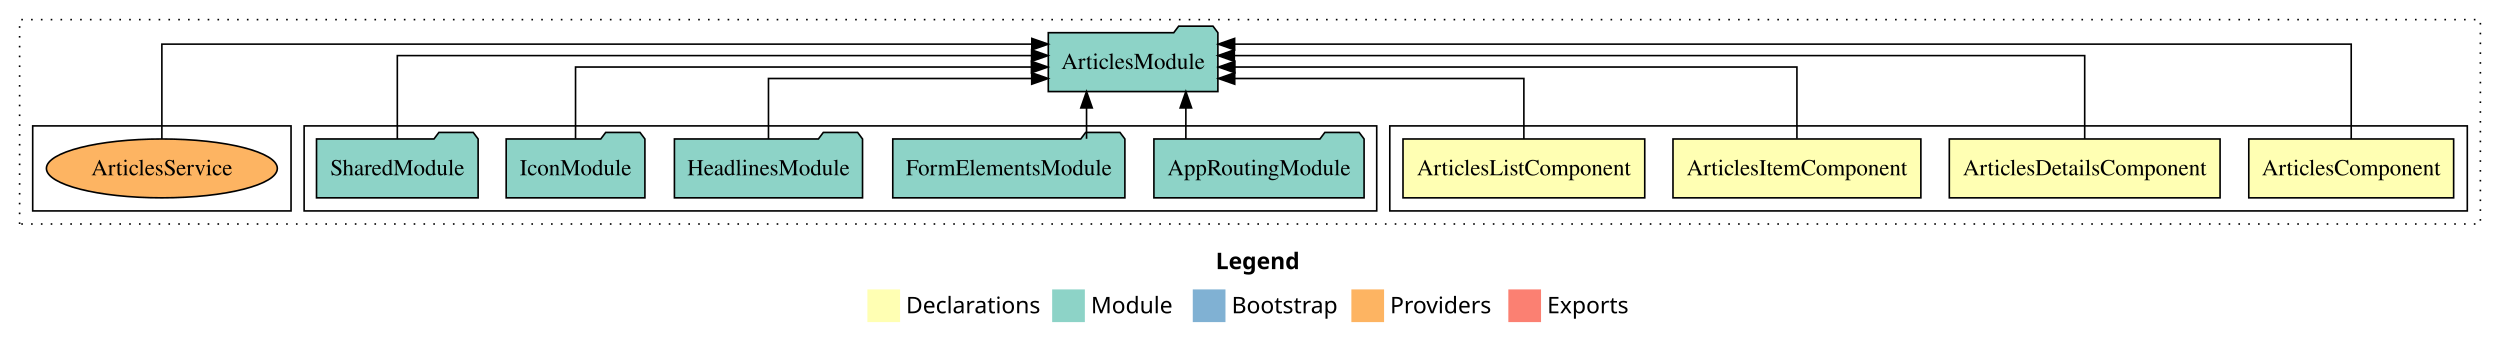
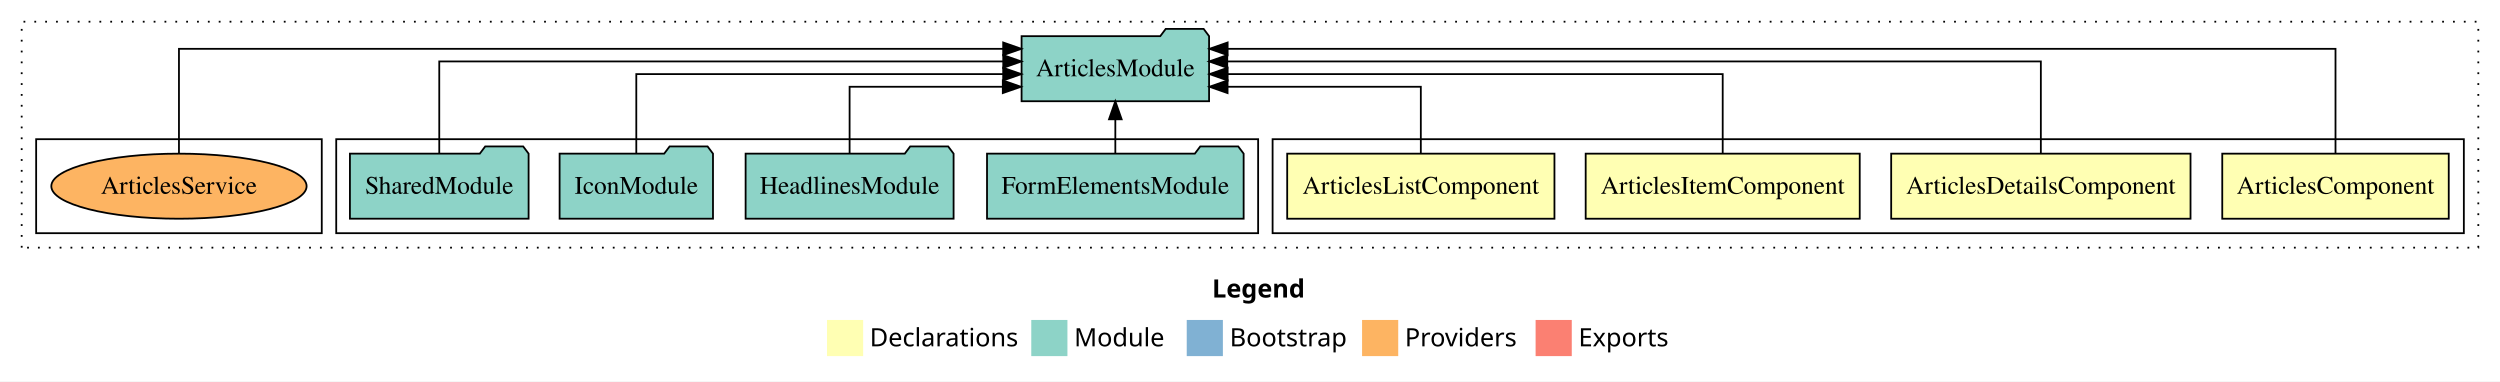
- <svg xmlns="http://www.w3.org/2000/svg" width="1529pt" height="211pt" viewBox="0.00 0.00 1529.00 211.00">
+ <svg xmlns="http://www.w3.org/2000/svg" width="1383pt" height="211pt" viewBox="0.00 0.00 1383.00 211.00">
  <g id="graph0" class="graph" transform="scale(1 1) rotate(0) translate(4 207)">
-     <polygon fill="#ffffff" stroke="transparent" points="-4,4 -4,-207 1525,-207 1525,4 -4,4" />
-     <text text-anchor="start" x="739.509" y="-42.4" font-family="sans-serif" font-weight="bold" font-size="14.00" fill="#000000">Legend</text>
-     <polygon fill="#ffffb3" stroke="transparent" points="526.5,-10 526.5,-30 546.5,-30 546.5,-10 526.5,-10" />
-     <text text-anchor="start" x="550.129" y="-15.4" font-family="sans-serif" font-size="14.00" fill="#000000">  Declarations</text>
-     <polygon fill="#8dd3c7" stroke="transparent" points="639.5,-10 639.5,-30 659.5,-30 659.5,-10 639.5,-10" />
-     <text text-anchor="start" x="663.225" y="-15.4" font-family="sans-serif" font-size="14.00" fill="#000000">  Module</text>
-     <polygon fill="#80b1d3" stroke="transparent" points="725.5,-10 725.5,-30 745.5,-30 745.5,-10 725.5,-10" />
-     <text text-anchor="start" x="749.281" y="-15.4" font-family="sans-serif" font-size="14.00" fill="#000000">  Bootstrap</text>
-     <polygon fill="#fdb462" stroke="transparent" points="822.5,-10 822.5,-30 842.5,-30 842.5,-10 822.5,-10" />
-     <text text-anchor="start" x="846.173" y="-15.4" font-family="sans-serif" font-size="14.00" fill="#000000">  Providers</text>
-     <polygon fill="#fb8072" stroke="transparent" points="918.5,-10 918.5,-30 938.5,-30 938.5,-10 918.5,-10" />
-     <text text-anchor="start" x="942.226" y="-15.4" font-family="sans-serif" font-size="14.00" fill="#000000">  Exports</text>
+     <polygon fill="#ffffff" stroke="transparent" points="-4,4 -4,-207 1379,-207 1379,4 -4,4" />
+     <text text-anchor="start" x="666.509" y="-42.4" font-family="sans-serif" font-weight="bold" font-size="14.00" fill="#000000">Legend</text>
+     <polygon fill="#ffffb3" stroke="transparent" points="453.5,-10 453.5,-30 473.5,-30 473.5,-10 453.5,-10" />
+     <text text-anchor="start" x="477.129" y="-15.4" font-family="sans-serif" font-size="14.00" fill="#000000">  Declarations</text>
+     <polygon fill="#8dd3c7" stroke="transparent" points="566.5,-10 566.5,-30 586.5,-30 586.5,-10 566.5,-10" />
+     <text text-anchor="start" x="590.225" y="-15.4" font-family="sans-serif" font-size="14.00" fill="#000000">  Module</text>
+     <polygon fill="#80b1d3" stroke="transparent" points="652.5,-10 652.5,-30 672.5,-30 672.5,-10 652.5,-10" />
+     <text text-anchor="start" x="676.281" y="-15.4" font-family="sans-serif" font-size="14.00" fill="#000000">  Bootstrap</text>
+     <polygon fill="#fdb462" stroke="transparent" points="749.5,-10 749.5,-30 769.5,-30 769.5,-10 749.5,-10" />
+     <text text-anchor="start" x="773.173" y="-15.4" font-family="sans-serif" font-size="14.00" fill="#000000">  Providers</text>
+     <polygon fill="#fb8072" stroke="transparent" points="845.5,-10 845.5,-30 865.5,-30 865.5,-10 845.5,-10" />
+     <text text-anchor="start" x="869.226" y="-15.4" font-family="sans-serif" font-size="14.00" fill="#000000">  Exports</text>
    <g id="clust1" class="cluster">
-       <polygon fill="none" stroke="#000000" stroke-dasharray="1,5" points="8,-70 8,-195 1513,-195 1513,-70 8,-70" />
+       <polygon fill="none" stroke="#000000" stroke-dasharray="1,5" points="8,-70 8,-195 1367,-195 1367,-70 8,-70" />
    </g>
    <g id="clust2" class="cluster">
-       <polygon fill="none" stroke="#000000" points="846,-78 846,-130 1505,-130 1505,-78 846,-78" />
+       <polygon fill="none" stroke="#000000" points="700,-78 700,-130 1359,-130 1359,-78 700,-78" />
    </g>
    <g id="clust7" class="cluster">
-       <polygon fill="none" stroke="#000000" points="182,-78 182,-130 838,-130 838,-78 182,-78" />
+       <polygon fill="none" stroke="#000000" points="182,-78 182,-130 692,-130 692,-78 182,-78" />
    </g>
    <g id="clust10" class="cluster">
      <polygon fill="none" stroke="#000000" points="16,-78 16,-130 174,-130 174,-78 16,-78" />
    </g>
    <g id="node1" class="node">
-       <polygon fill="#ffffb3" stroke="#000000" points="1496.646,-122 1371.354,-122 1371.354,-86 1496.646,-86 1496.646,-122" />
-       <text text-anchor="middle" x="1434" y="-99.8" font-family="Times,serif" font-size="14.00" fill="#000000">ArticlesComponent</text>
+       <polygon fill="#ffffb3" stroke="#000000" points="1350.646,-122 1225.354,-122 1225.354,-86 1350.646,-86 1350.646,-122" />
+       <text text-anchor="middle" x="1288" y="-99.8" font-family="Times,serif" font-size="14.00" fill="#000000">ArticlesComponent</text>
    </g>
    <g id="node5" class="node">
-       <polygon fill="#8dd3c7" stroke="#000000" points="740.863,-187 737.863,-191 716.863,-191 713.863,-187 637.137,-187 637.137,-151 740.863,-151 740.863,-187" />
-       <text text-anchor="middle" x="689" y="-164.8" font-family="Times,serif" font-size="14.00" fill="#000000">ArticlesModule</text>
+       <polygon fill="#8dd3c7" stroke="#000000" points="664.863,-187 661.863,-191 640.863,-191 637.863,-187 561.137,-187 561.137,-151 664.863,-151 664.863,-187" />
+       <text text-anchor="middle" x="613" y="-164.8" font-family="Times,serif" font-size="14.00" fill="#000000">ArticlesModule</text>
    </g>
    <g id="edge1" class="edge">
-       <path fill="none" stroke="#000000" d="M1434,-122.011C1434,-144.485 1434,-180 1434,-180 1434,-180 751.091,-180 751.091,-180" />
-       <polygon fill="#000000" stroke="#000000" points="751.091,-176.5 741.091,-180 751.091,-183.5 751.091,-176.5" />
+       <path fill="none" stroke="#000000" d="M1288,-122.011C1288,-144.485 1288,-180 1288,-180 1288,-180 675.125,-180 675.125,-180" />
+       <polygon fill="#000000" stroke="#000000" points="675.125,-176.5 665.125,-180 675.125,-183.5 675.125,-176.5" />
    </g>
    <g id="node2" class="node">
-       <polygon fill="#ffffb3" stroke="#000000" points="1353.798,-122 1188.202,-122 1188.202,-86 1353.798,-86 1353.798,-122" />
-       <text text-anchor="middle" x="1271" y="-99.8" font-family="Times,serif" font-size="14.00" fill="#000000">ArticlesDetailsComponent</text>
+       <polygon fill="#ffffb3" stroke="#000000" points="1207.798,-122 1042.202,-122 1042.202,-86 1207.798,-86 1207.798,-122" />
+       <text text-anchor="middle" x="1125" y="-99.8" font-family="Times,serif" font-size="14.00" fill="#000000">ArticlesDetailsComponent</text>
    </g>
    <g id="edge2" class="edge">
-       <path fill="none" stroke="#000000" d="M1271,-122.129C1271,-142.572 1271,-173 1271,-173 1271,-173 750.904,-173 750.904,-173" />
-       <polygon fill="#000000" stroke="#000000" points="750.904,-169.5 740.904,-173 750.904,-176.5 750.904,-169.5" />
+       <path fill="none" stroke="#000000" d="M1125,-122.129C1125,-142.572 1125,-173 1125,-173 1125,-173 674.911,-173 674.911,-173" />
+       <polygon fill="#000000" stroke="#000000" points="674.911,-169.5 664.911,-173 674.911,-176.5 674.911,-169.5" />
    </g>
    <g id="node3" class="node">
-       <polygon fill="#ffffb3" stroke="#000000" points="1170.802,-122 1019.198,-122 1019.198,-86 1170.802,-86 1170.802,-122" />
-       <text text-anchor="middle" x="1095" y="-99.8" font-family="Times,serif" font-size="14.00" fill="#000000">ArticlesItemComponent</text>
+       <polygon fill="#ffffb3" stroke="#000000" points="1024.802,-122 873.198,-122 873.198,-86 1024.802,-86 1024.802,-122" />
+       <text text-anchor="middle" x="949" y="-99.8" font-family="Times,serif" font-size="14.00" fill="#000000">ArticlesItemComponent</text>
    </g>
    <g id="edge3" class="edge">
-       <path fill="none" stroke="#000000" d="M1095,-122.267C1095,-140.555 1095,-166 1095,-166 1095,-166 751.246,-166 751.246,-166" />
-       <polygon fill="#000000" stroke="#000000" points="751.246,-162.5 741.246,-166 751.246,-169.5 751.246,-162.5" />
+       <path fill="none" stroke="#000000" d="M949,-122.267C949,-140.555 949,-166 949,-166 949,-166 675.131,-166 675.131,-166" />
+       <polygon fill="#000000" stroke="#000000" points="675.131,-162.5 665.131,-166 675.131,-169.5 675.131,-162.5" />
    </g>
    <g id="node4" class="node">
-       <polygon fill="#ffffb3" stroke="#000000" points="1001.924,-122 854.076,-122 854.076,-86 1001.924,-86 1001.924,-122" />
-       <text text-anchor="middle" x="928" y="-99.8" font-family="Times,serif" font-size="14.00" fill="#000000">ArticlesListComponent</text>
+       <polygon fill="#ffffb3" stroke="#000000" points="855.924,-122 708.076,-122 708.076,-86 855.924,-86 855.924,-122" />
+       <text text-anchor="middle" x="782" y="-99.8" font-family="Times,serif" font-size="14.00" fill="#000000">ArticlesListComponent</text>
    </g>
    <g id="edge4" class="edge">
-       <path fill="none" stroke="#000000" d="M928,-122.009C928,-138.049 928,-159 928,-159 928,-159 751.154,-159 751.154,-159" />
-       <polygon fill="#000000" stroke="#000000" points="751.154,-155.5 741.154,-159 751.154,-162.5 751.154,-155.5" />
+       <path fill="none" stroke="#000000" d="M782,-122.009C782,-138.049 782,-159 782,-159 782,-159 675.085,-159 675.085,-159" />
+       <polygon fill="#000000" stroke="#000000" points="675.085,-155.5 665.085,-159 675.085,-162.5 675.085,-155.5" />
    </g>
    <g id="node6" class="node">
-       <polygon fill="#8dd3c7" stroke="#000000" points="830.274,-122 827.274,-126 806.274,-126 803.274,-122 701.726,-122 701.726,-86 830.274,-86 830.274,-122" />
-       <text text-anchor="middle" x="766" y="-99.8" font-family="Times,serif" font-size="14.00" fill="#000000">AppRoutingModule</text>
-     </g>
-     <g id="edge5" class="edge">
-       <path fill="none" stroke="#000000" d="M721.272,-122.106C721.272,-122.106 721.272,-140.991 721.272,-140.991" />
-       <polygon fill="#000000" stroke="#000000" points="717.772,-140.991 721.272,-150.991 724.772,-140.991 717.772,-140.991" />
-     </g>
-     <g id="node7" class="node">
      <polygon fill="#8dd3c7" stroke="#000000" points="683.982,-122 680.982,-126 659.982,-126 656.982,-122 542.018,-122 542.018,-86 683.982,-86 683.982,-122" />
      <text text-anchor="middle" x="613" y="-99.8" font-family="Times,serif" font-size="14.00" fill="#000000">FormElementsModule</text>
    </g>
-     <g id="edge6" class="edge">
-       <path fill="none" stroke="#000000" d="M660.53,-122.106C660.53,-122.106 660.53,-140.991 660.53,-140.991" />
-       <polygon fill="#000000" stroke="#000000" points="657.03,-140.991 660.53,-150.991 664.03,-140.991 657.03,-140.991" />
+     <g id="edge5" class="edge">
+       <path fill="none" stroke="#000000" d="M613,-122.106C613,-122.106 613,-140.991 613,-140.991" />
+       <polygon fill="#000000" stroke="#000000" points="609.5,-140.991 613,-150.991 616.5,-140.991 609.5,-140.991" />
    </g>
-     <g id="node8" class="node">
+     <g id="node7" class="node">
      <polygon fill="#8dd3c7" stroke="#000000" points="523.527,-122 520.527,-126 499.527,-126 496.527,-122 408.473,-122 408.473,-86 523.527,-86 523.527,-122" />
      <text text-anchor="middle" x="466" y="-99.8" font-family="Times,serif" font-size="14.00" fill="#000000">HeadlinesModule</text>
    </g>
-     <g id="edge7" class="edge">
-       <path fill="none" stroke="#000000" d="M466,-122.009C466,-138.049 466,-159 466,-159 466,-159 626.998,-159 626.998,-159" />
-       <polygon fill="#000000" stroke="#000000" points="626.998,-162.5 636.998,-159 626.998,-155.5 626.998,-162.5" />
+     <g id="edge6" class="edge">
+       <path fill="none" stroke="#000000" d="M466,-122.009C466,-138.049 466,-159 466,-159 466,-159 550.759,-159 550.759,-159" />
+       <polygon fill="#000000" stroke="#000000" points="550.759,-162.5 560.759,-159 550.759,-155.5 550.759,-162.5" />
    </g>
-     <g id="node9" class="node">
+     <g id="node8" class="node">
      <polygon fill="#8dd3c7" stroke="#000000" points="390.426,-122 387.426,-126 366.426,-126 363.426,-122 305.574,-122 305.574,-86 390.426,-86 390.426,-122" />
      <text text-anchor="middle" x="348" y="-99.8" font-family="Times,serif" font-size="14.00" fill="#000000">IconModule</text>
    </g>
-     <g id="edge8" class="edge">
-       <path fill="none" stroke="#000000" d="M348,-122.267C348,-140.555 348,-166 348,-166 348,-166 626.838,-166 626.838,-166" />
-       <polygon fill="#000000" stroke="#000000" points="626.838,-169.5 636.838,-166 626.838,-162.5 626.838,-169.5" />
+     <g id="edge7" class="edge">
+       <path fill="none" stroke="#000000" d="M348,-122.267C348,-140.555 348,-166 348,-166 348,-166 550.961,-166 550.961,-166" />
+       <polygon fill="#000000" stroke="#000000" points="550.961,-169.5 560.961,-166 550.961,-162.5 550.961,-169.5" />
    </g>
-     <g id="node10" class="node">
+     <g id="node9" class="node">
      <polygon fill="#8dd3c7" stroke="#000000" points="288.423,-122 285.423,-126 264.423,-126 261.423,-122 189.577,-122 189.577,-86 288.423,-86 288.423,-122" />
      <text text-anchor="middle" x="239" y="-99.8" font-family="Times,serif" font-size="14.00" fill="#000000">SharedModule</text>
    </g>
-     <g id="edge9" class="edge">
-       <path fill="none" stroke="#000000" d="M239,-122.129C239,-142.572 239,-173 239,-173 239,-173 626.94,-173 626.94,-173" />
-       <polygon fill="#000000" stroke="#000000" points="626.94,-176.5 636.94,-173 626.94,-169.5 626.94,-176.5" />
+     <g id="edge8" class="edge">
+       <path fill="none" stroke="#000000" d="M239,-122.129C239,-142.572 239,-173 239,-173 239,-173 550.997,-173 550.997,-173" />
+       <polygon fill="#000000" stroke="#000000" points="550.997,-176.5 560.997,-173 550.997,-169.5 550.997,-176.5" />
    </g>
-     <g id="node11" class="node">
+     <g id="node10" class="node">
      <ellipse fill="#fdb462" stroke="#000000" cx="95" cy="-104" rx="70.616" ry="18" />
      <text text-anchor="middle" x="95" y="-99.8" font-family="Times,serif" font-size="14.00" fill="#000000">ArticlesService</text>
    </g>
-     <g id="edge10" class="edge">
-       <path fill="none" stroke="#000000" d="M95,-122.011C95,-144.485 95,-180 95,-180 95,-180 627.067,-180 627.067,-180" />
-       <polygon fill="#000000" stroke="#000000" points="627.067,-183.5 637.067,-180 627.067,-176.5 627.067,-183.5" />
+     <g id="edge9" class="edge">
+       <path fill="none" stroke="#000000" d="M95,-122.011C95,-144.485 95,-180 95,-180 95,-180 550.961,-180 550.961,-180" />
+       <polygon fill="#000000" stroke="#000000" points="550.961,-183.5 560.961,-180 550.96,-176.5 550.961,-183.5" />
    </g>
  </g>
</svg>
